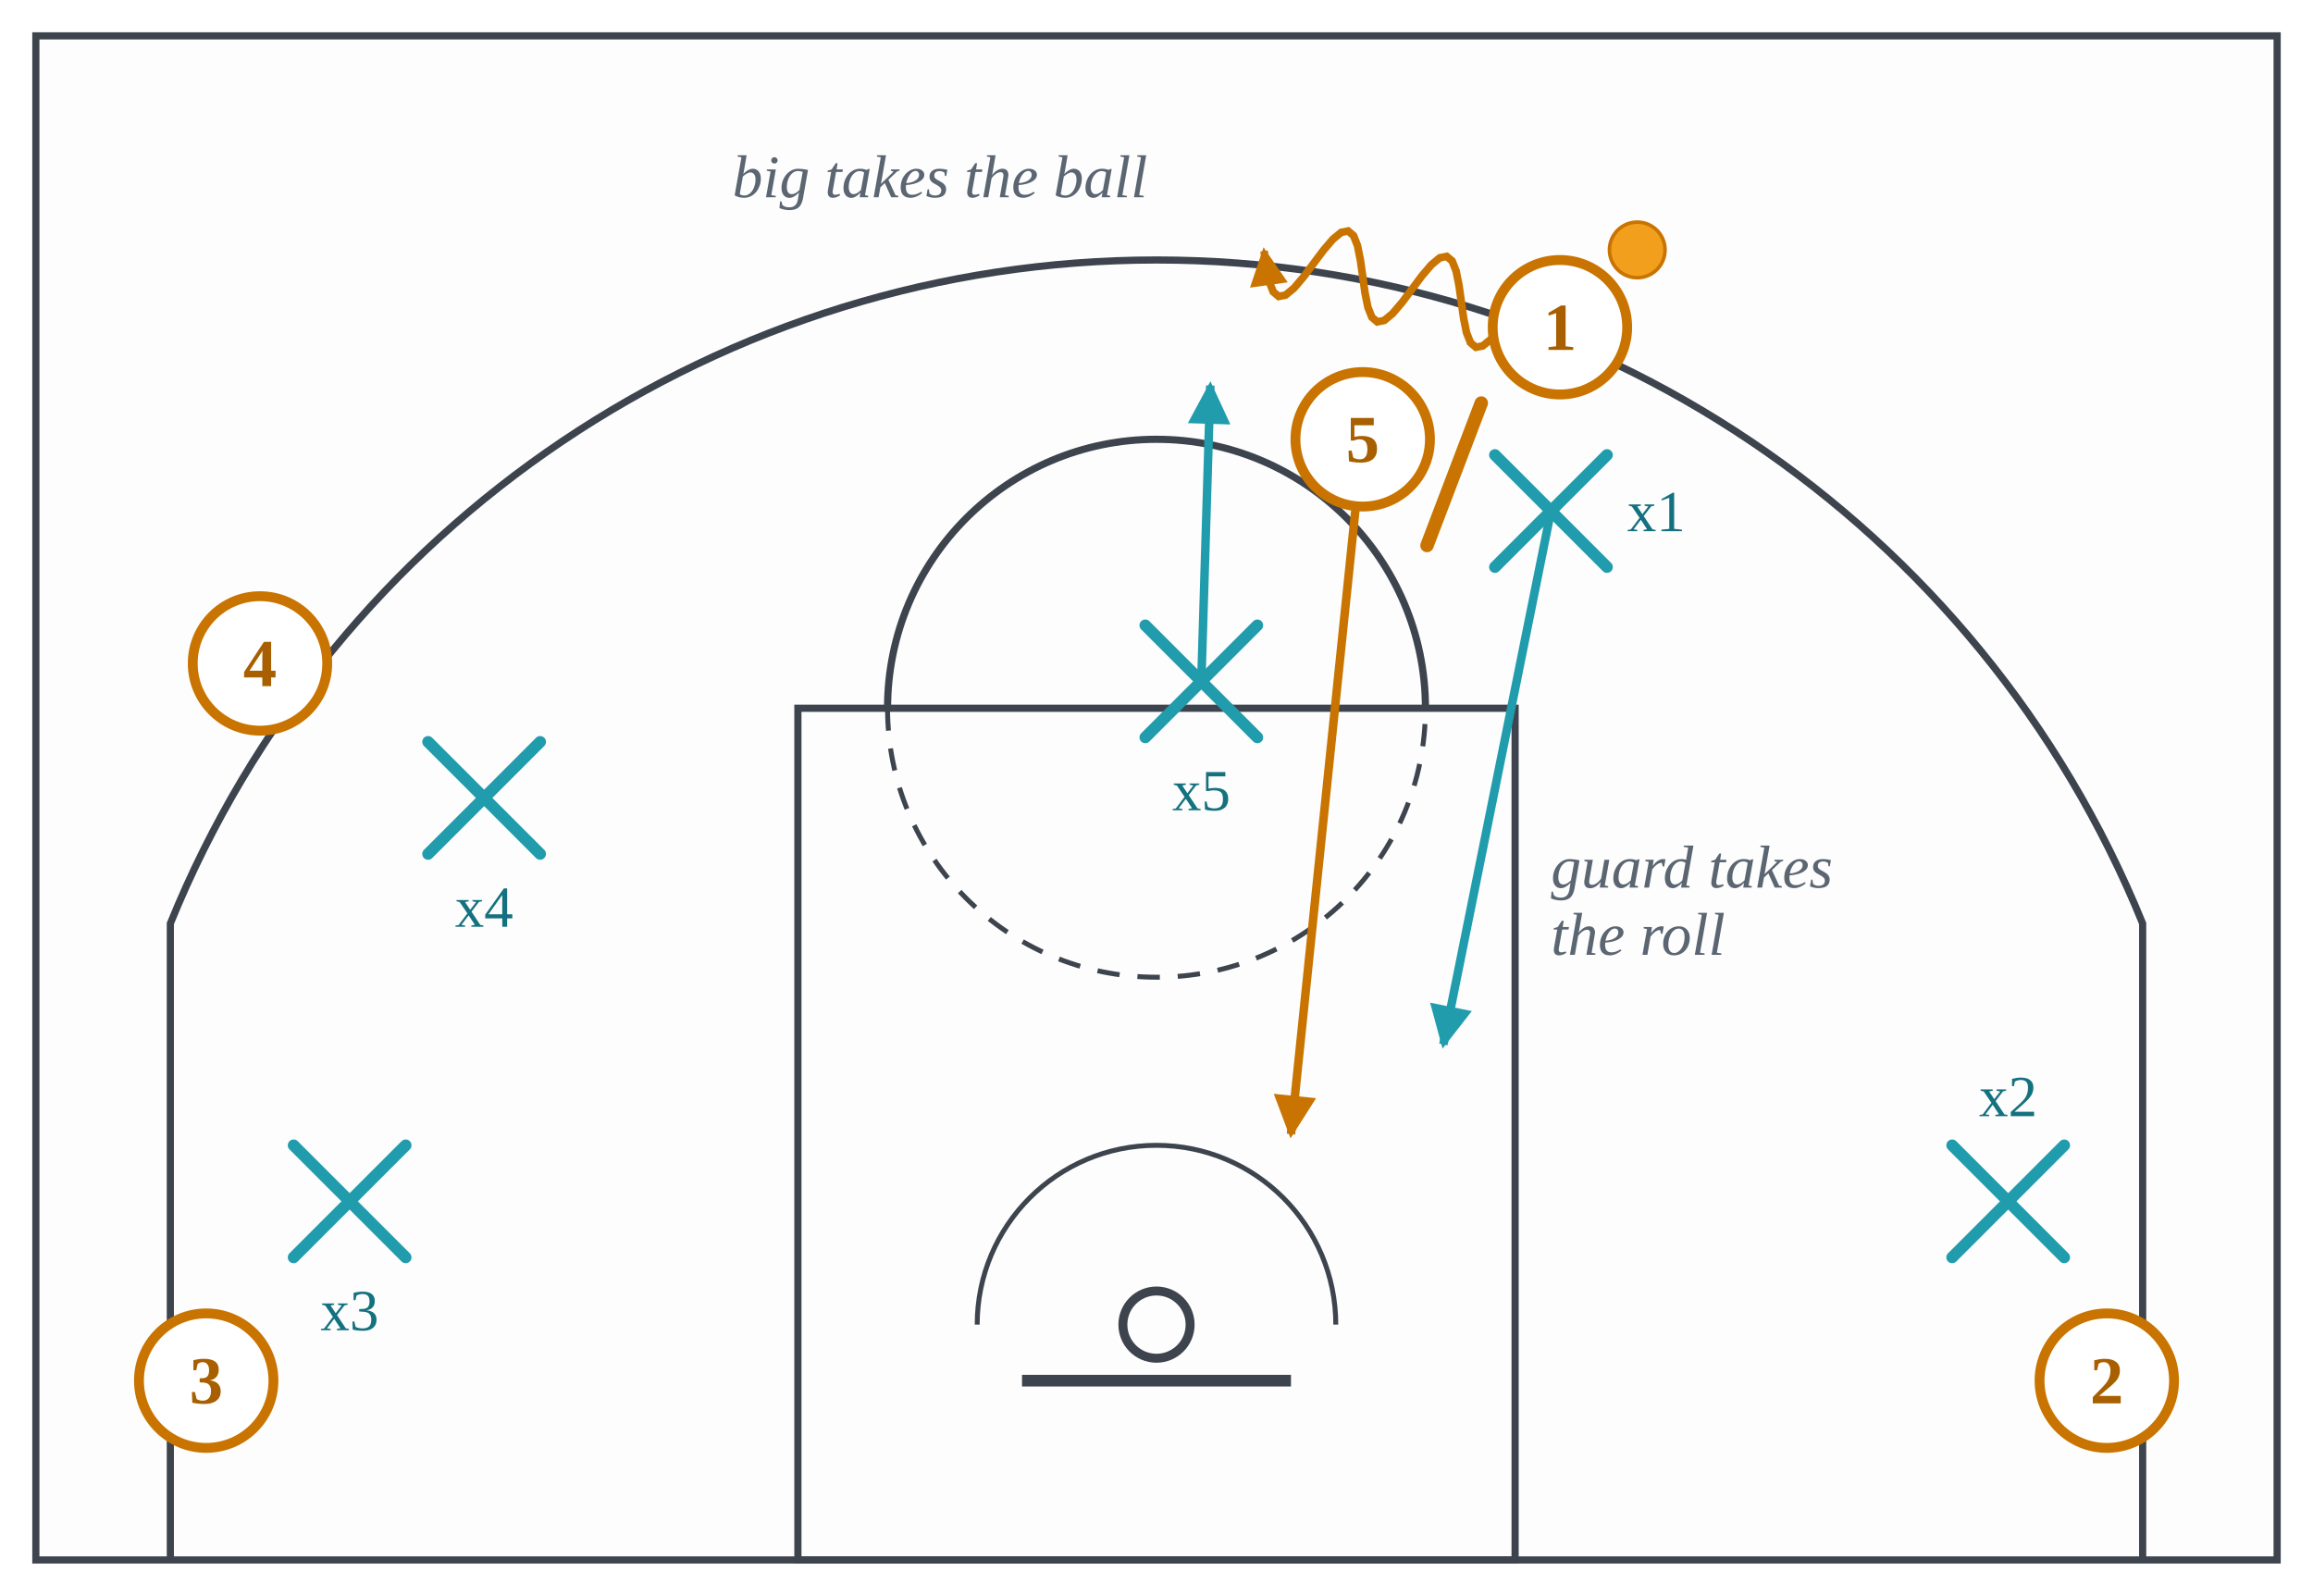
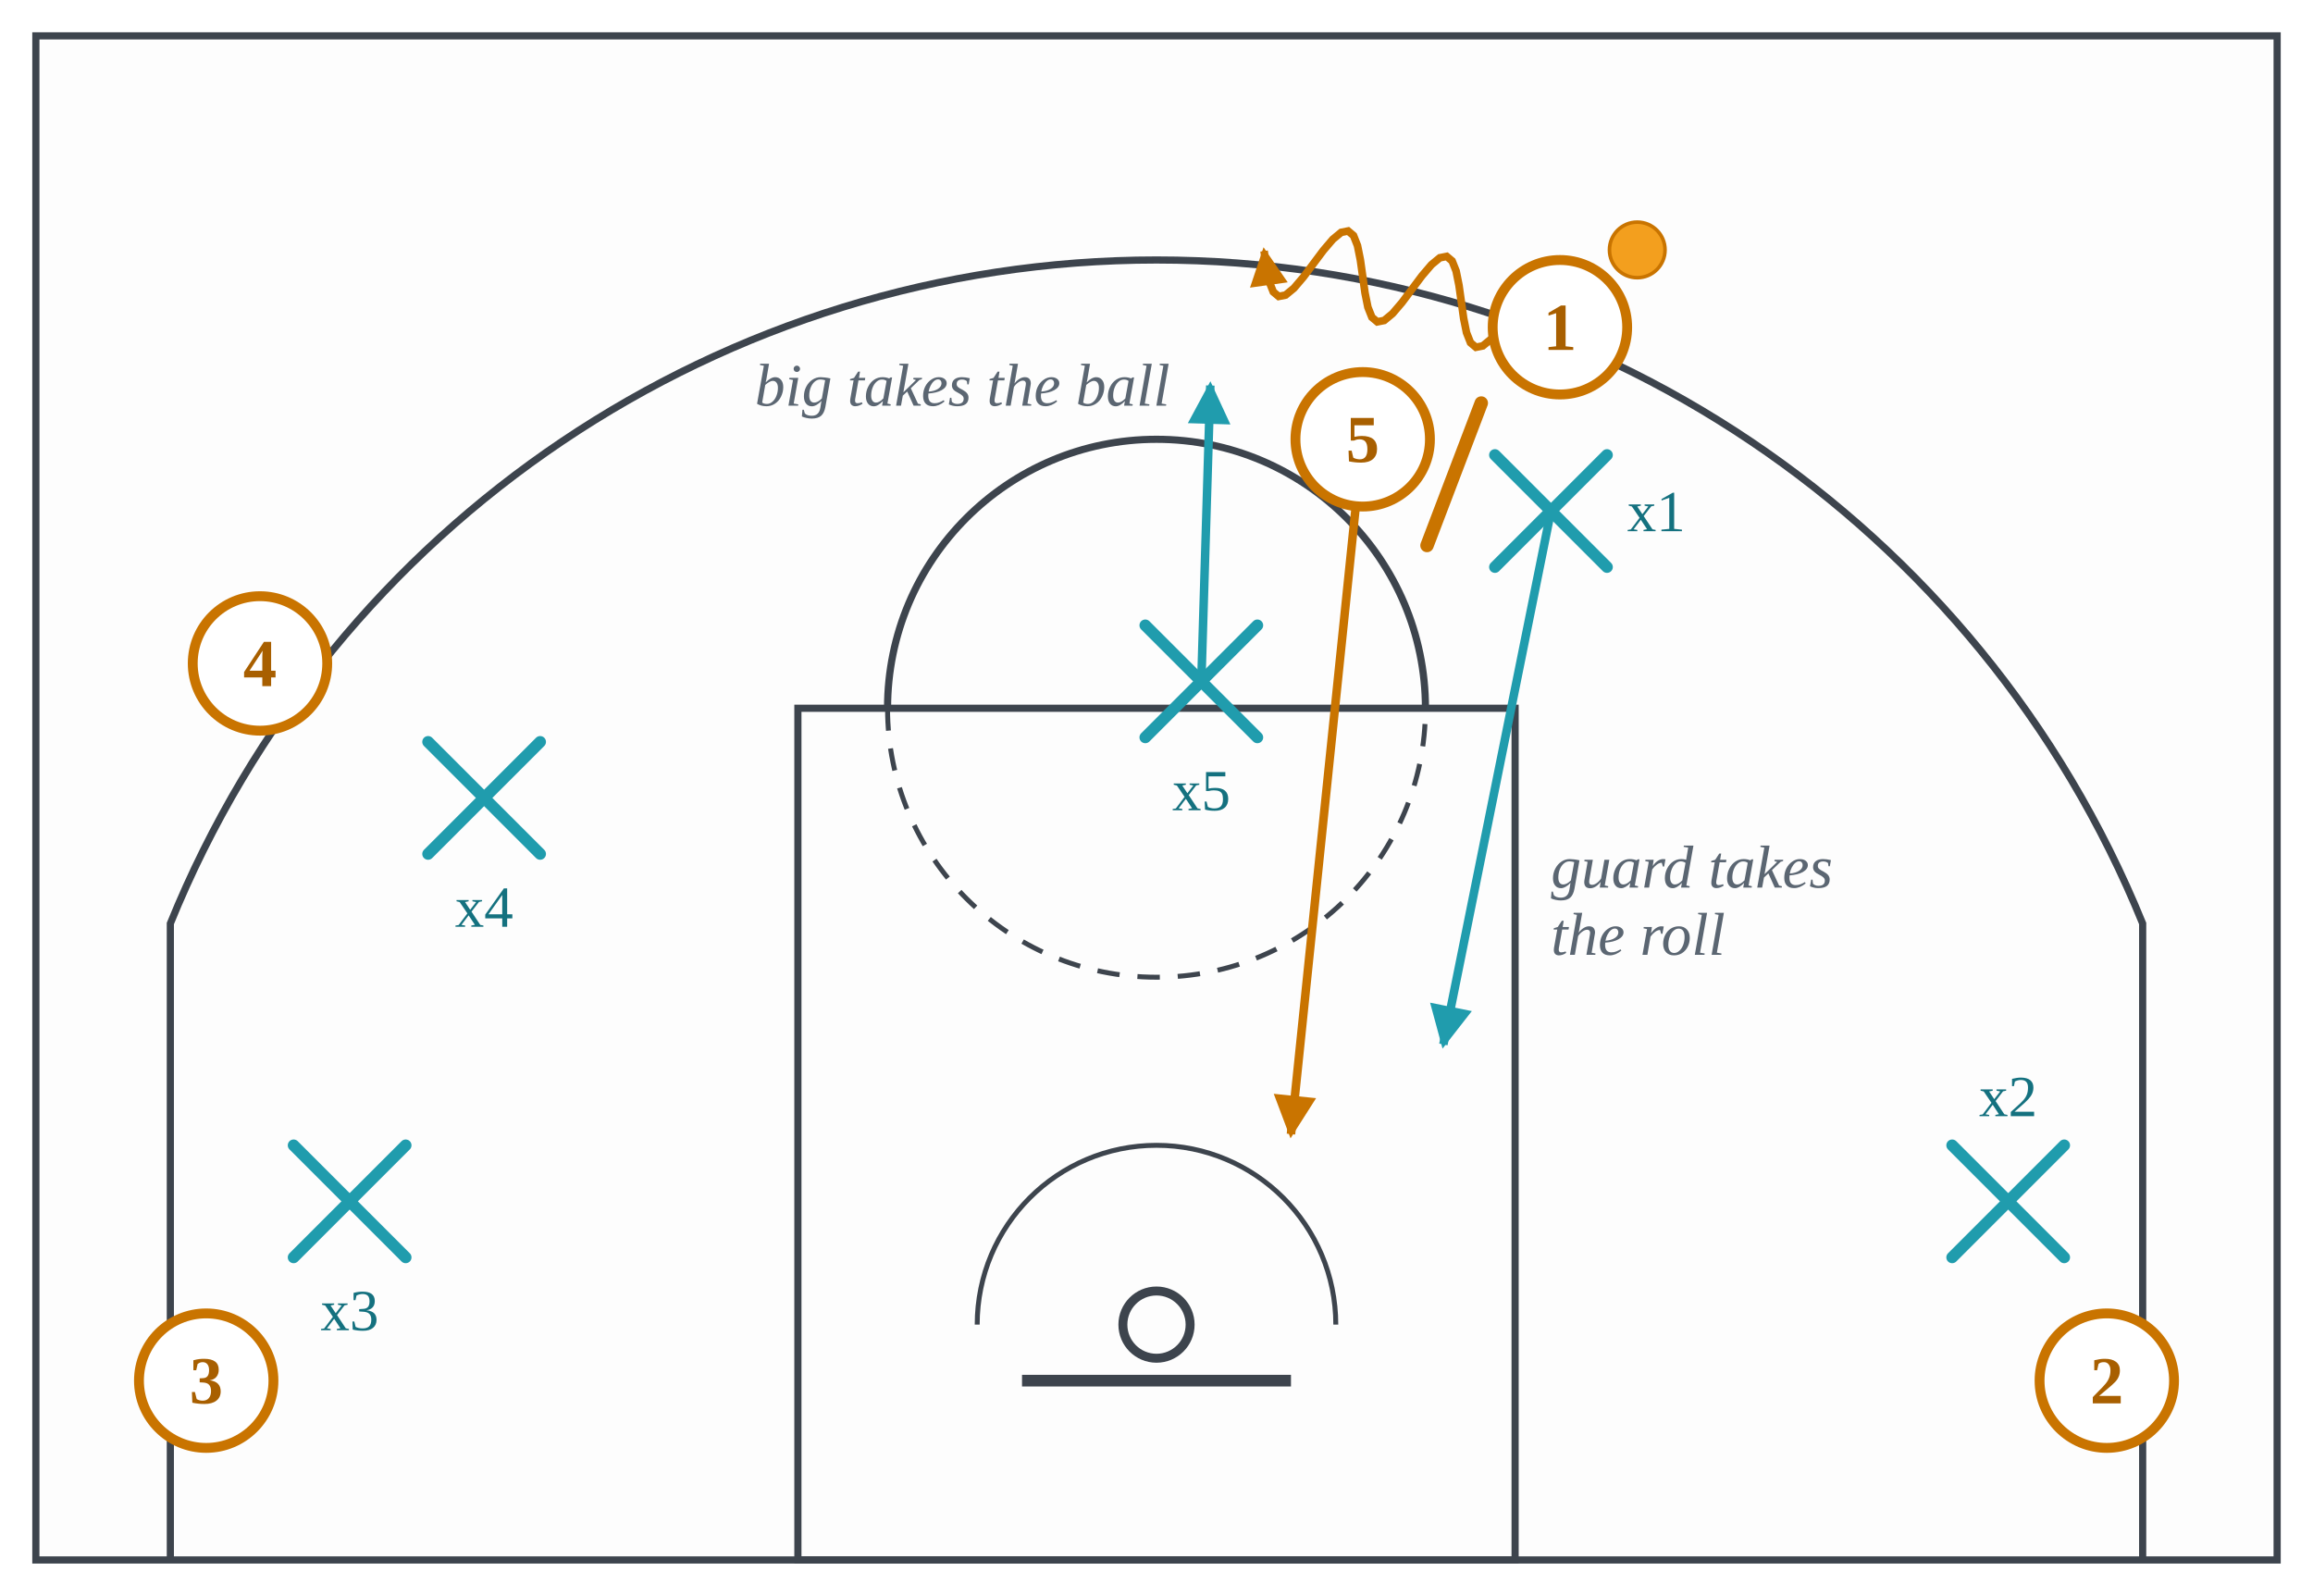
- <svg xmlns="http://www.w3.org/2000/svg" viewBox="0 0 516.0 356.0" width="516.0" role="img" aria-label="A pick-and-roll from the right slot. The screener stands beside the handler's defender, with the screen bar between them, touching neither. The handler dribbles left over the top of the screen. The screener's defender starts on the free-throw line and steps straight up along an arrow that ends just below where the dribble ends; the label big takes the ball sits above the arc, beside the handler. The handler's defender does not chase the ball: his arrow runs down beside the screener's roll toward the rim, labeled guard takes the roll. Three shooters are spaced in the two corners and on the left wing, each with a defender." class="hd-court-svg">
+ <svg xmlns="http://www.w3.org/2000/svg" viewBox="0 0 516.0 356.0" width="516.0" role="img" aria-label="A pick-and-roll from the right slot. The screener stands beside the handler's defender, with the screen bar between them, touching neither. The handler dribbles left over the top of the screen. The screener's defender starts on the free-throw line and steps straight up along an arrow that ends just below where the dribble ends; the label big takes the ball sits just left of the end of that arrow, inside the arc. The handler's defender does not chase the ball: his arrow runs down beside the screener's roll toward the rim, labeled guard takes the roll. Three shooters are spaced in the two corners and on the left wing, each with a defender." class="hd-court-svg">
  <defs>
    <marker id="hd-arrow-o" viewBox="0 0 10 10" refX="9" refY="5" markerWidth="5" markerHeight="5" orient="auto-start-reverse">
      <path d="M 0 0 L 10 5 L 0 10 z" fill="var(--hd-offense, #C97400)" />
    </marker>
    <marker id="hd-arrow-d" viewBox="0 0 10 10" refX="9" refY="5" markerWidth="5" markerHeight="5" orient="auto-start-reverse">
      <path d="M 0 0 L 10 5 L 0 10 z" fill="var(--hd-defense, #209CAD)" />
    </marker>
  </defs>
  <rect x="8.0" y="8.0" width="500.0" height="340.0" fill="var(--court-floor, #fdfdfd)" stroke="var(--court-line, #3d444d)" stroke-width="1.6" />
  <path d="M 38.0 348.0 L 38.0 206.02 A 237.5 237.5 0 0 1 478.0 206.02 L 478.0 348.0" stroke="var(--court-line, #3d444d)" fill="none" stroke-width="1.6" />
  <rect x="178.0" y="158.0" width="160.0" height="190.0" stroke="var(--court-line, #3d444d)" fill="none" stroke-width="1.6" />
  <path d="M 198.0 158.0 A 60.0 60.0 0 0 1 318.0 158.0" stroke="var(--court-line, #3d444d)" fill="none" stroke-width="1.6" />
  <path d="M 198.0 158.0 A 60.0 60.0 0 0 0 318.0 158.0" stroke="var(--court-line, #3d444d)" fill="none" stroke-width="1.1" stroke-dasharray="5 4" />
  <path d="M 218.0 295.5 A 40.0 40.0 0 0 1 298.0 295.5" stroke="var(--court-line, #3d444d)" fill="none" stroke-width="1.1" />
  <line x1="228.0" y1="308.0" x2="288.0" y2="308.0" stroke="var(--court-line, #3d444d)" stroke-width="2.6" />
  <circle cx="258.0" cy="295.5" r="7.5" stroke="var(--court-line, #3d444d)" fill="none" stroke-width="2" />
  <line x1="318.349" y1="121.687" x2="330.451" y2="89.913" stroke="var(--hd-offense, #C97400)" stroke-width="3" stroke-linecap="round" />
  <path d="M 348.0,73.0 L 347.48,69.31 L 346.84,66.13 L 345.95,63.89 L 344.74,62.87 L 343.2,63.18 L 341.34,64.71 L 339.23,67.19 L 337.0,70.17 L 334.77,73.15 L 332.66,75.62 L 330.8,77.16 L 329.26,77.47 L 328.05,76.45 L 327.16,74.2 L 326.52,71.02 L 326.0,67.33 L 325.48,63.64 L 324.84,60.46 L 323.95,58.22 L 322.74,57.2 L 321.2,57.51 L 319.34,59.05 L 317.23,61.52 L 315.0,64.5 L 312.77,67.48 L 310.66,69.95 L 308.8,71.49 L 307.26,71.8 L 306.05,70.78 L 305.16,68.54 L 304.52,65.36 L 304.0,61.67 L 303.48,57.98 L 302.84,54.8 L 301.95,52.55 L 300.74,51.53 L 299.2,51.84 L 297.34,53.38 L 295.23,55.85 L 293.0,58.83 L 290.77,61.81 L 288.66,64.29 L 286.8,65.82 L 285.26,66.13 L 284.05,65.11 L 283.16,62.87 L 282.52,59.69 L 282.0,56.0" stroke="var(--hd-offense, #C97400)" fill="none" marker-end="url(#hd-arrow-o)" stroke-width="1.7" />
  <line x1="304.0" y1="98.0" x2="288.0" y2="253.0" stroke="var(--hd-offense, #C97400)" fill="none" marker-end="url(#hd-arrow-o)" stroke-width="1.9" />
  <line x1="268.0" y1="152.0" x2="270.0" y2="86.0" stroke="var(--hd-defense, #209CAD)" fill="none" marker-end="url(#hd-arrow-d)" stroke-width="1.9" />
  <line x1="346.0" y1="114.0" x2="322.0" y2="233.0" stroke="var(--hd-defense, #209CAD)" fill="none" marker-end="url(#hd-arrow-d)" stroke-width="1.9" />
  <circle cx="348.0" cy="73.0" r="15.0" fill="var(--court-floor, #fff)" stroke="var(--hd-offense, #C97400)" stroke-width="2.2" />
  <text x="348.0" y="73.0" text-anchor="middle" dominant-baseline="central" font-size="15.0" font-weight="600" fill="var(--hd-offense-ink, #A85F00)">1</text>
  <circle cx="365.25" cy="55.75" r="6.2" fill="#F39F1E" stroke="var(--hd-offense, #C97400)" stroke-width="0.8" />
  <circle cx="304.0" cy="98.0" r="15.0" fill="var(--court-floor, #fff)" stroke="var(--hd-offense, #C97400)" stroke-width="2.2" />
  <text x="304.0" y="98.0" text-anchor="middle" dominant-baseline="central" font-size="15.0" font-weight="600" fill="var(--hd-offense-ink, #A85F00)">5</text>
  <circle cx="470.0" cy="308.0" r="15.0" fill="var(--court-floor, #fff)" stroke="var(--hd-offense, #C97400)" stroke-width="2.2" />
  <text x="470.0" y="308.0" text-anchor="middle" dominant-baseline="central" font-size="15.0" font-weight="600" fill="var(--hd-offense-ink, #A85F00)">2</text>
  <circle cx="46.0" cy="308.0" r="15.0" fill="var(--court-floor, #fff)" stroke="var(--hd-offense, #C97400)" stroke-width="2.2" />
  <text x="46.0" y="308.0" text-anchor="middle" dominant-baseline="central" font-size="15.0" font-weight="600" fill="var(--hd-offense-ink, #A85F00)">3</text>
  <circle cx="58.0" cy="148.0" r="15.0" fill="var(--court-floor, #fff)" stroke="var(--hd-offense, #C97400)" stroke-width="2.2" />
  <text x="58.0" y="148.0" text-anchor="middle" dominant-baseline="central" font-size="15.0" font-weight="600" fill="var(--hd-offense-ink, #A85F00)">4</text>
  <line x1="333.5" y1="101.5" x2="358.5" y2="126.5" stroke="var(--hd-defense, #209CAD)" stroke-width="2.6" stroke-linecap="round" />
  <line x1="333.5" y1="126.5" x2="358.5" y2="101.5" stroke="var(--hd-defense, #209CAD)" stroke-width="2.6" stroke-linecap="round" />
  <text x="363.0" y="118.5" text-anchor="start" font-size="13.0" fill="var(--hd-defense-ink, #14717F)">x1</text>
  <line x1="255.5" y1="139.5" x2="280.5" y2="164.5" stroke="var(--hd-defense, #209CAD)" stroke-width="2.6" stroke-linecap="round" />
  <line x1="255.5" y1="164.5" x2="280.5" y2="139.5" stroke="var(--hd-defense, #209CAD)" stroke-width="2.6" stroke-linecap="round" />
  <text x="268.0" y="180.75" text-anchor="middle" font-size="13.0" fill="var(--hd-defense-ink, #14717F)">x5</text>
  <line x1="435.5" y1="255.5" x2="460.5" y2="280.5" stroke="var(--hd-defense, #209CAD)" stroke-width="2.6" stroke-linecap="round" />
  <line x1="435.5" y1="280.5" x2="460.5" y2="255.5" stroke="var(--hd-defense, #209CAD)" stroke-width="2.6" stroke-linecap="round" />
  <text x="448.0" y="249.0" text-anchor="middle" font-size="13.0" fill="var(--hd-defense-ink, #14717F)">x2</text>
  <line x1="65.5" y1="255.5" x2="90.5" y2="280.5" stroke="var(--hd-defense, #209CAD)" stroke-width="2.6" stroke-linecap="round" />
  <line x1="65.5" y1="280.5" x2="90.5" y2="255.5" stroke="var(--hd-defense, #209CAD)" stroke-width="2.6" stroke-linecap="round" />
  <text x="78.0" y="296.75" text-anchor="middle" font-size="13.0" fill="var(--hd-defense-ink, #14717F)">x3</text>
  <line x1="95.5" y1="165.5" x2="120.5" y2="190.5" stroke="var(--hd-defense, #209CAD)" stroke-width="2.6" stroke-linecap="round" />
  <line x1="95.5" y1="190.5" x2="120.5" y2="165.5" stroke="var(--hd-defense, #209CAD)" stroke-width="2.6" stroke-linecap="round" />
  <text x="108.0" y="206.75" text-anchor="middle" font-size="13.0" fill="var(--hd-defense-ink, #14717F)">x4</text>
-   <text x="256.0" y="44.0" text-anchor="end" font-size="13.5" font-style="italic" fill="var(--hd-muted, #5b6672)">big takes the ball</text>
+   <text x="261.0" y="90.5" text-anchor="end" font-size="13.5" font-style="italic" fill="var(--hd-muted, #5b6672)">big takes the ball</text>
  <text x="346.0" y="198.0" text-anchor="start" font-size="13.5" font-style="italic" fill="var(--hd-muted, #5b6672)">guard takes</text>
  <text x="346.0" y="213.0" text-anchor="start" font-size="13.5" font-style="italic" fill="var(--hd-muted, #5b6672)">the roll</text>
</svg>
